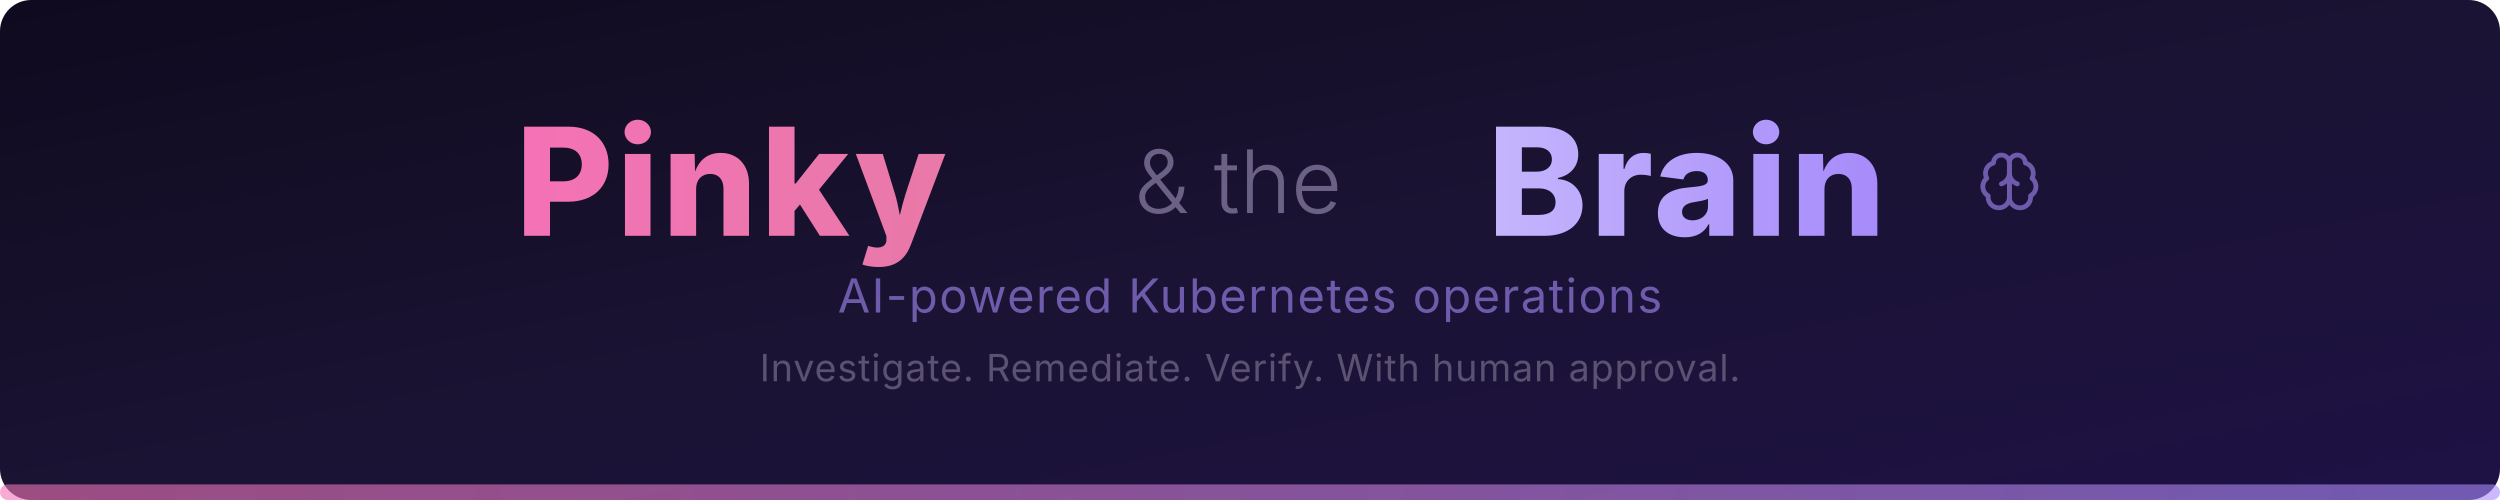
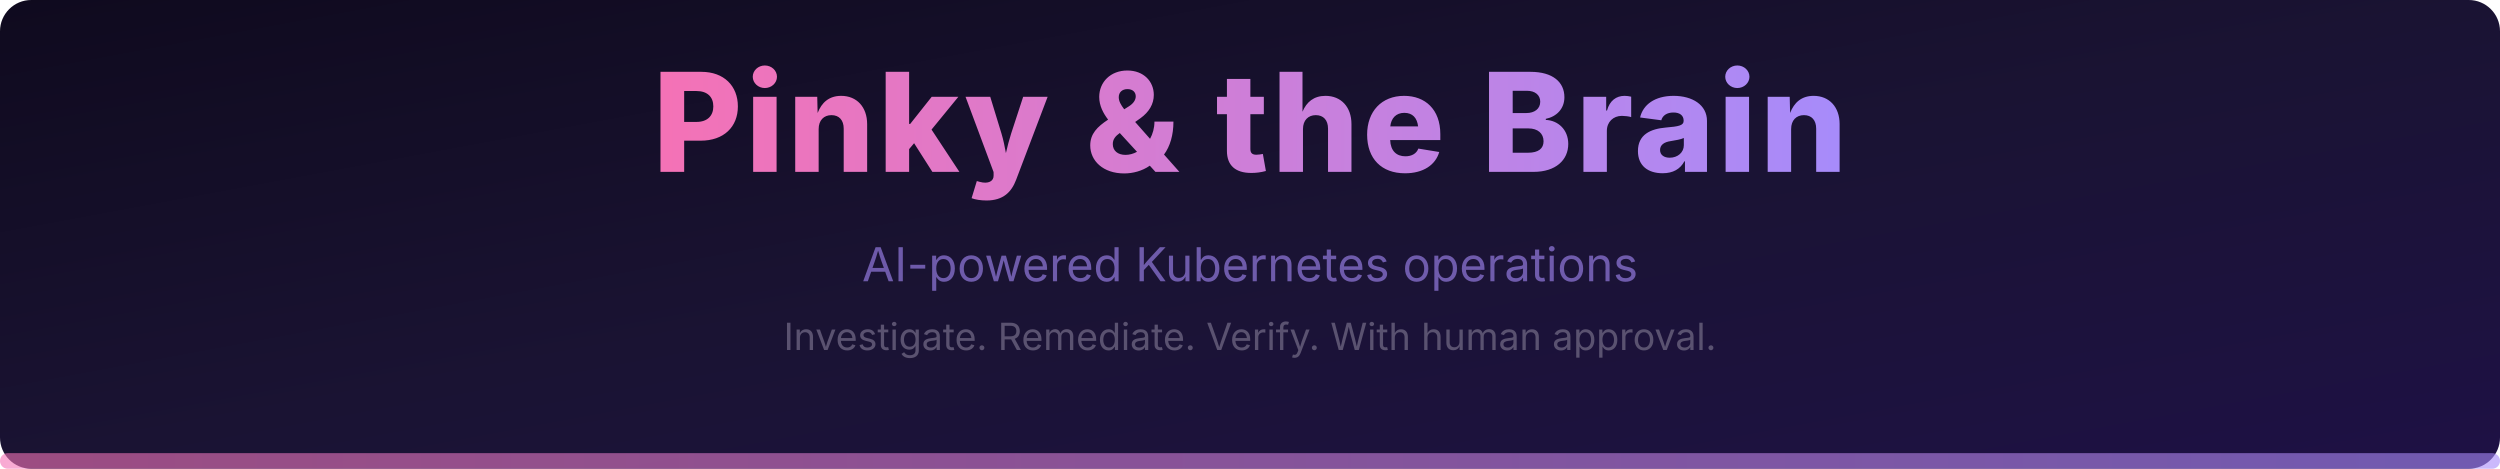
- <svg xmlns="http://www.w3.org/2000/svg" viewBox="0 0 800 160" width="800" height="160">
+ <svg xmlns="http://www.w3.org/2000/svg" viewBox="0 0 800 150" width="800" height="150">
  <defs>
    <linearGradient id="bgGrad" x1="0%" y1="0%" x2="100%" y2="100%">
      <stop offset="0%" style="stop-color:#0f0a1e" />
      <stop offset="50%" style="stop-color:#1a1333" />
      <stop offset="100%" style="stop-color:#1e1145" />
    </linearGradient>
-     <linearGradient id="pinkGrad" x1="0%" y1="0%" x2="100%" y2="0%">
+     <linearGradient id="titleGrad" x1="0%" y1="0%" x2="100%" y2="0%">
      <stop offset="0%" style="stop-color:#f472b6" />
-       <stop offset="100%" style="stop-color:#e879a8" />
-     </linearGradient>
-     <linearGradient id="purpleGrad" x1="0%" y1="0%" x2="100%" y2="0%">
-       <stop offset="0%" style="stop-color:#c4b5fd" />
      <stop offset="100%" style="stop-color:#a78bfa" />
    </linearGradient>
    <linearGradient id="accentLine" x1="0%" y1="0%" x2="100%" y2="0%">
      <stop offset="0%" style="stop-color:#f472b6;stop-opacity:0.6" />
      <stop offset="100%" style="stop-color:#a78bfa;stop-opacity:0.6" />
    </linearGradient>
  </defs>
-   <rect width="800" height="160" rx="10" fill="url(#bgGrad)" />
-   <g transform="translate(400, 58)">
-     <text x="-235" y="0" font-family="system-ui, -apple-system, 'Segoe UI', sans-serif" font-size="48" font-weight="800" fill="url(#pinkGrad)" text-anchor="start" dominant-baseline="central" letter-spacing="1">Pinky</text>
-     <text x="-37" y="0" font-family="system-ui, -apple-system, 'Segoe UI', sans-serif" font-size="28" font-weight="300" fill="#6b6185" text-anchor="start" dominant-baseline="central">&amp; the</text>
-     <text x="76" y="0" font-family="system-ui, -apple-system, 'Segoe UI', sans-serif" font-size="48" font-weight="800" fill="url(#purpleGrad)" text-anchor="start" dominant-baseline="central" letter-spacing="1">Brain</text>
-     <g transform="translate(243, 0) scale(0.85)" fill="none" stroke="#a78bfa" stroke-width="1.8" stroke-linecap="round" stroke-linejoin="round" opacity="0.6">
-       <path d="M0-7a3 3 0 0 0-5.997.125 4 4 0 0 0-2.526 5.77 4 4 0 0 0 .556 6.588A4 4 0 1 0 0 6Z" />
-       <path d="M0-7a3 3 0 0 1 5.997.125 4 4 0 0 1 2.526 5.77 4 4 0 0 1-.556 6.588A4 4 0 1 1 0 6Z" />
-       <path d="M3 1a4.5 4.5 0 0 1-3-4 4.5 4.5 0 0 1-3 4" />
-     </g>
-   </g>
-   <text x="400" y="100" font-family="system-ui, -apple-system, 'Segoe UI', sans-serif" font-size="15" fill="#a78bfa" opacity="0.6" text-anchor="middle" letter-spacing="0.5">AI-powered Kubernetes operations</text>
-   <text x="400" y="122" font-family="system-ui, -apple-system, 'Segoe UI', sans-serif" font-size="12" fill="#5a5270" text-anchor="middle" letter-spacing="0.3">Investigate. Remediate. Verify. With human approval.</text>
-   <rect x="0" y="155" width="800" height="5" rx="2.5" fill="url(#accentLine)" />
+   <rect width="800" height="150" rx="10" fill="url(#bgGrad)" />
+   <text x="400" y="55" font-family="system-ui, -apple-system, 'Segoe UI', sans-serif" font-size="44" font-weight="800" fill="url(#titleGrad)" text-anchor="middle" letter-spacing="1">Pinky &amp; the Brain</text>
+   <text x="400" y="90" font-family="system-ui, -apple-system, 'Segoe UI', sans-serif" font-size="15" fill="#a78bfa" opacity="0.6" text-anchor="middle">AI-powered Kubernetes operations</text>
+   <text x="400" y="112" font-family="system-ui, -apple-system, 'Segoe UI', sans-serif" font-size="12" fill="#5a5270" text-anchor="middle">Investigate. Remediate. Verify. With human approval.</text>
+   <rect x="0" y="145" width="800" height="5" rx="2.5" fill="url(#accentLine)" />
</svg>
